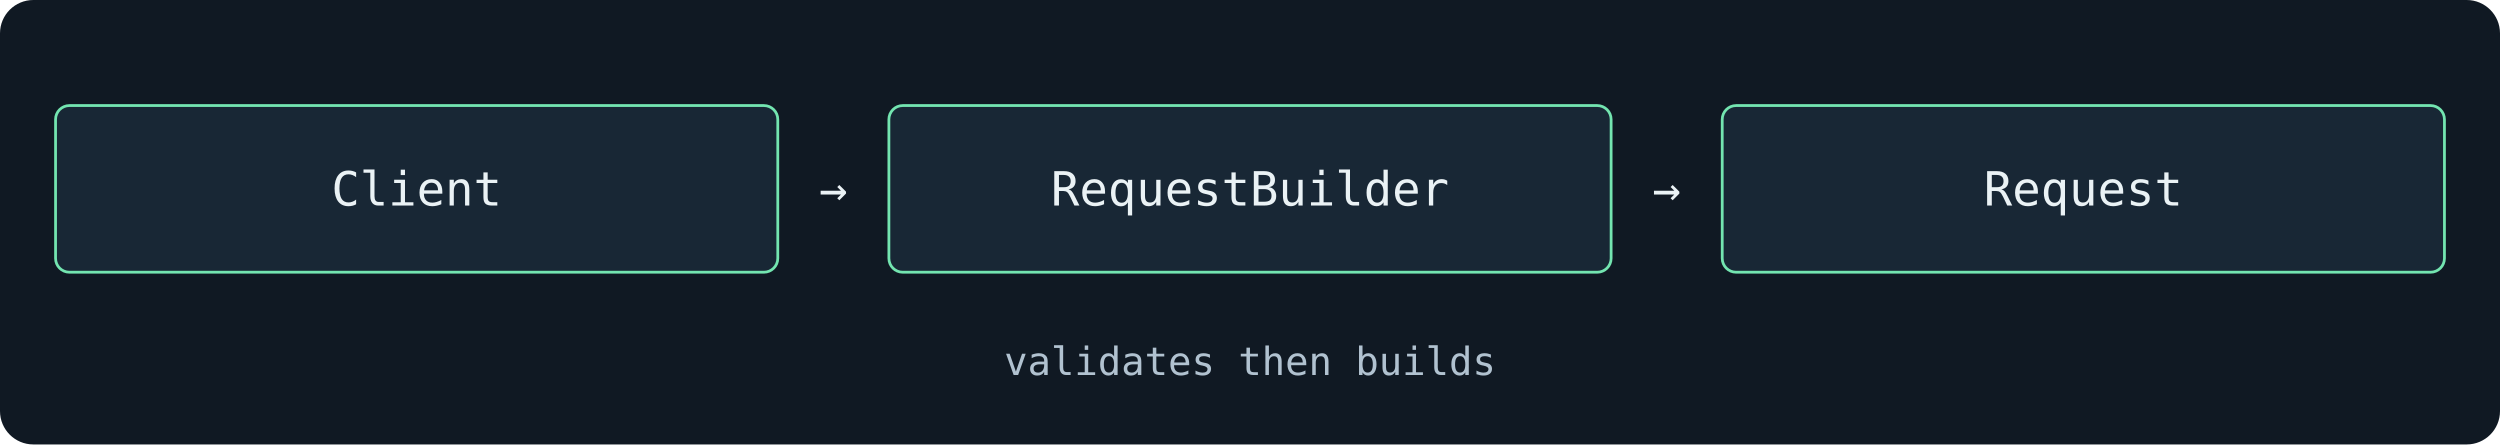
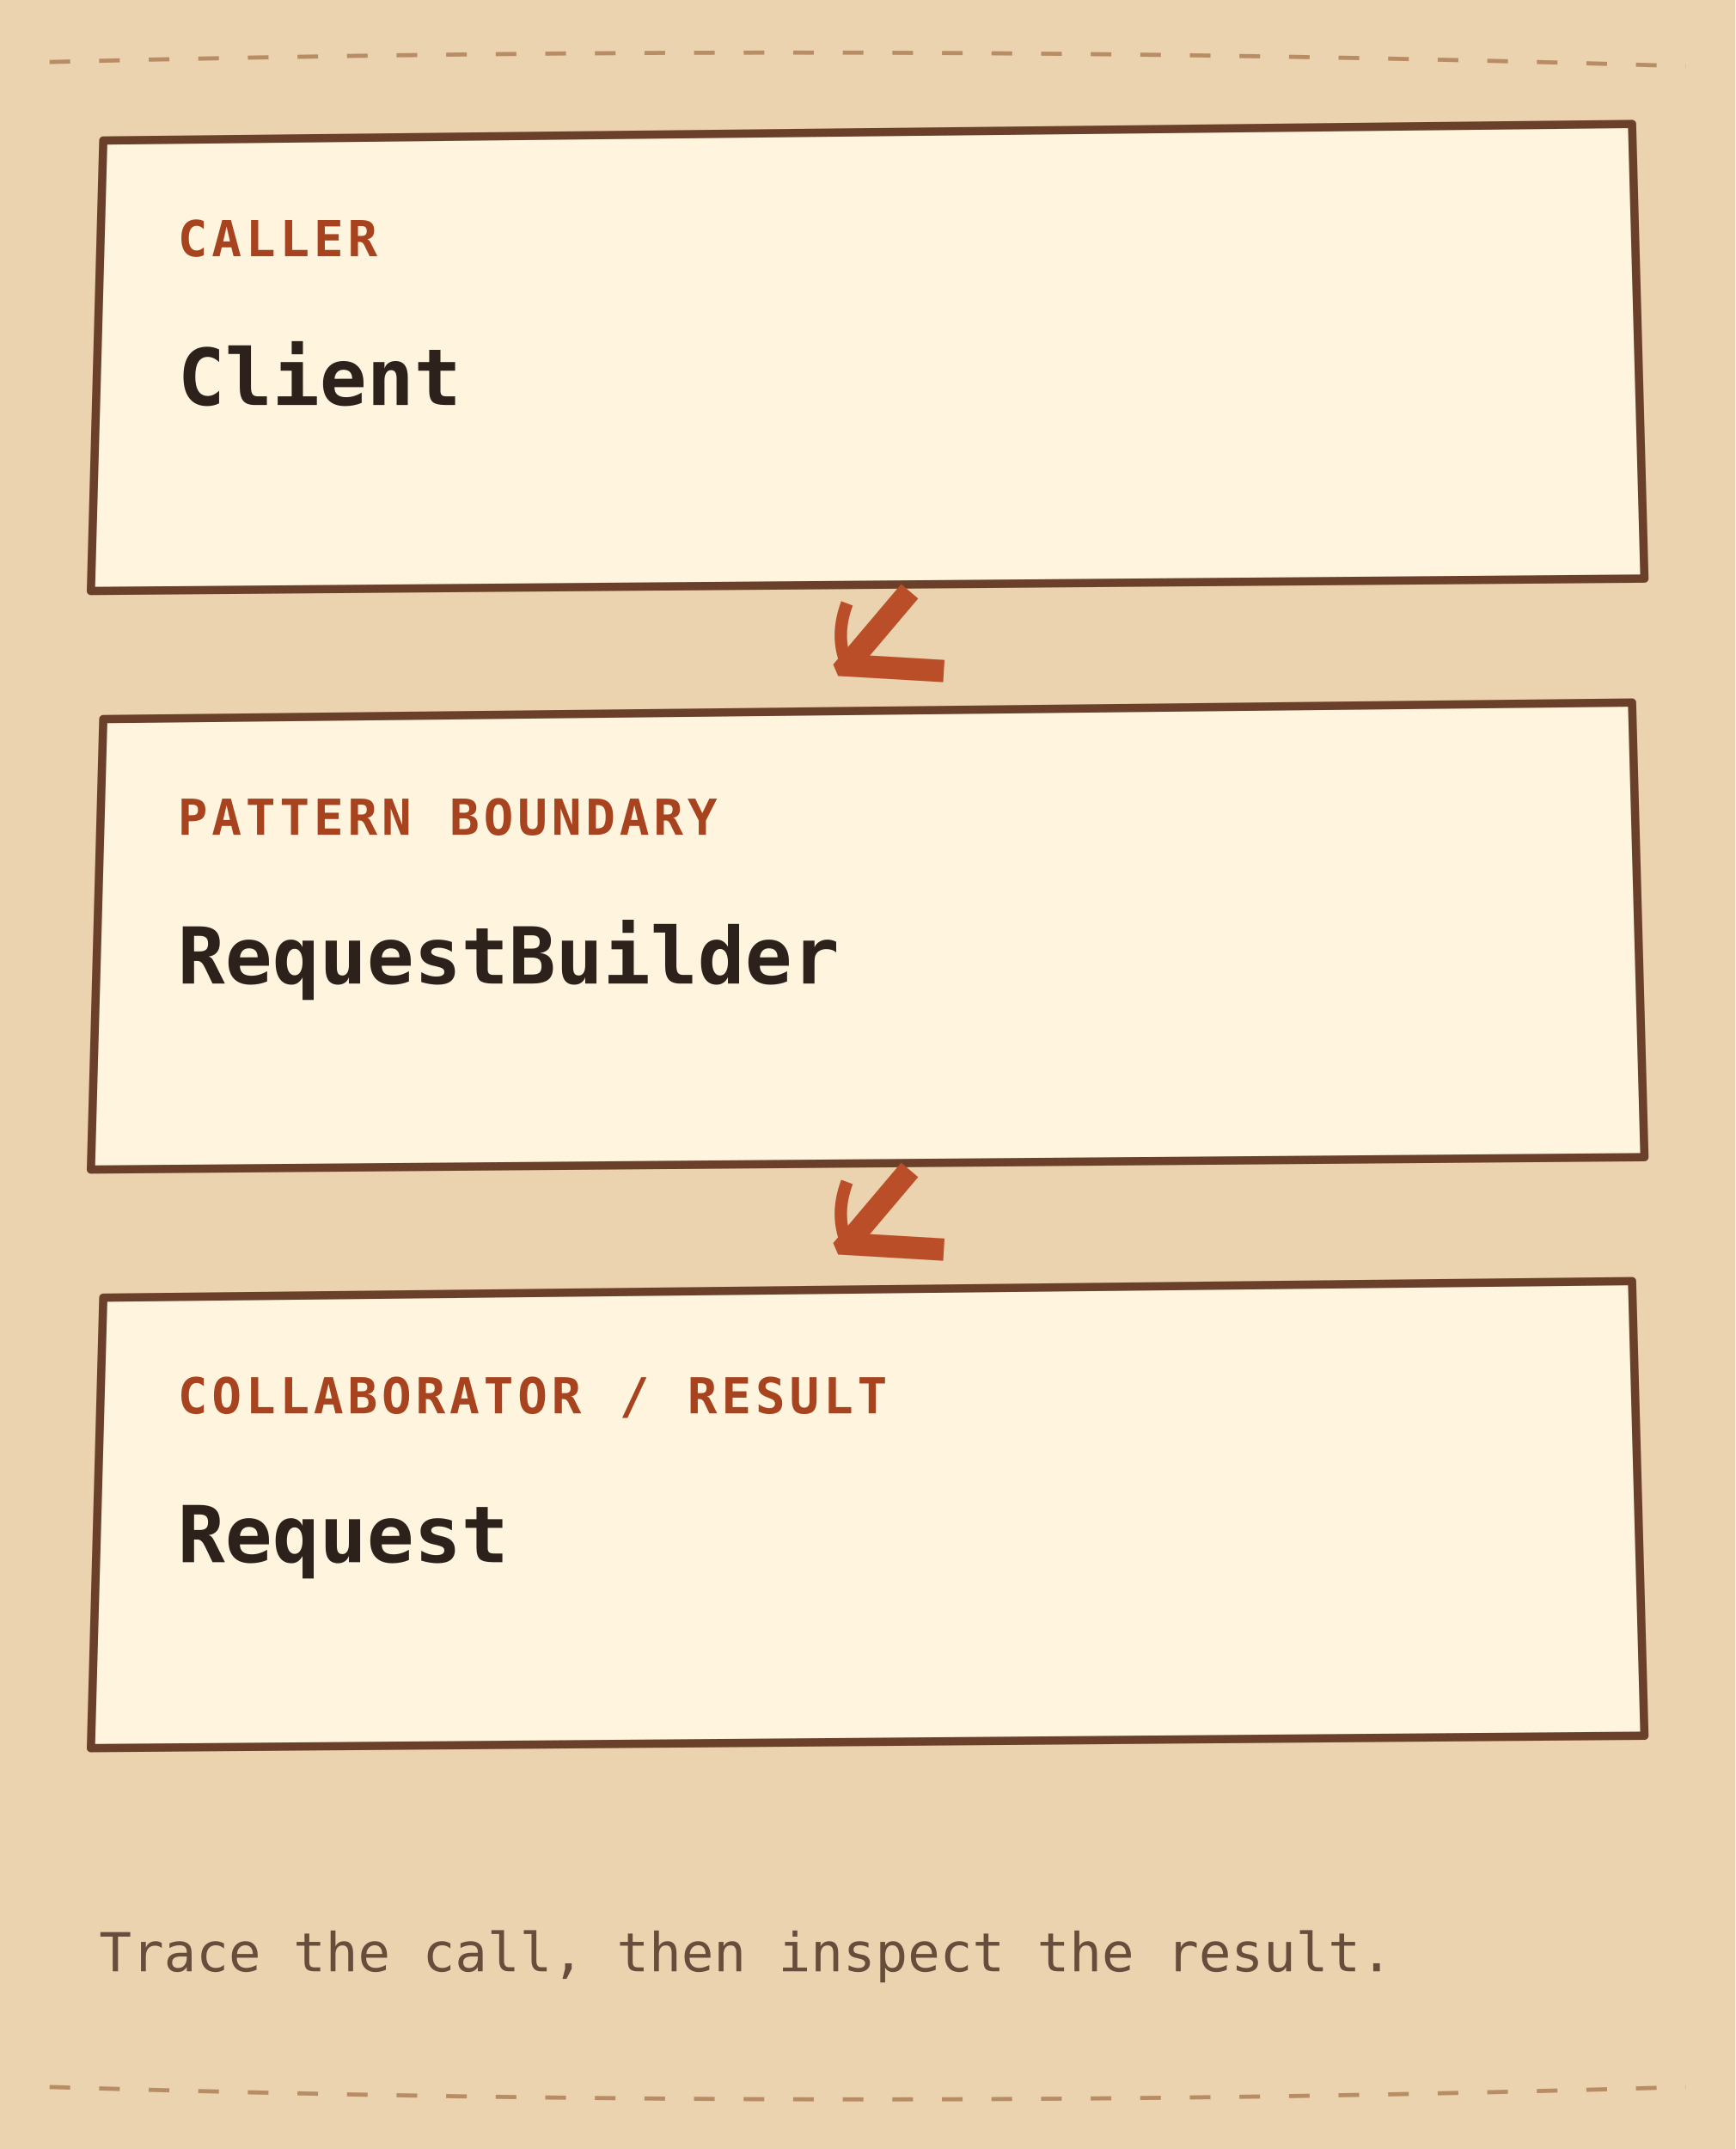
- <svg xmlns="http://www.w3.org/2000/svg" viewBox="0 0 900 160" role="img" aria-labelledby="title desc">
-   <rect width="900" height="160" rx="12" fill="#101923" />
-   <g font-family="monospace" font-size="17" text-anchor="middle" fill="#eaf2f5">
-     <rect x="20" y="38" width="260" height="60" rx="5" fill="#182735" stroke="#73e5b0" />
-     <text x="150" y="74">Client</text>
-     <rect x="320" y="38" width="260" height="60" rx="5" fill="#182735" stroke="#73e5b0" />
-     <text x="450" y="74">RequestBuilder</text>
-     <rect x="620" y="38" width="260" height="60" rx="5" fill="#182735" stroke="#73e5b0" />
-     <text x="750" y="74">Request</text>
-     <text x="300" y="74">→</text>
-     <text x="600" y="74">→</text>
-     <text x="450" y="135" font-size="14" fill="#b1c2d0">validates then builds</text>
-   </g>
+ <svg xmlns="http://www.w3.org/2000/svg" viewBox="0 0 420 520" role="img" aria-labelledby="title desc">
+   <defs>
+     <marker id="arrow" markerWidth="9" markerHeight="9" refX="4.5" refY="8" orient="auto">
+       <path d="M1 1 L4.5 8 L8 1" fill="none" stroke="#b94e28" stroke-width="1.8" />
+     </marker>
+   </defs>
+   <style>.role{font:700 12px ui-monospace,monospace;letter-spacing:1px;fill:#a84320}.name{font:600 19px ui-monospace,monospace;fill:#2d211b}.note{font:13px ui-monospace,monospace;fill:#674d3c}</style>
+   <rect width="420" height="520" fill="#ead3ae" />
+   <path d="M12 15 Q210 10 408 16 M12 505 Q210 511 408 505" fill="none" stroke="#b88d65" stroke-width="1" stroke-dasharray="5 7" />
+   <path d="M25 34 L395 30 L398 140 L22 143 Z" fill="#fff5df" stroke="#6b402b" stroke-width="2" stroke-linejoin="round" />
+   <text x="43" y="62" class="role">CALLER</text>
+   <text x="43" y="98" class="name">Client</text>
+   <path d="M205 146 q-3 8 0 15" fill="none" stroke="#b94e28" stroke-width="3" marker-end="url(#arrow)" />
+   <path d="M25 174 L395 170 L398 280 L22 283 Z" fill="#fff5df" stroke="#6b402b" stroke-width="2" stroke-linejoin="round" />
+   <text x="43" y="202" class="role">PATTERN BOUNDARY</text>
+   <text x="43" y="238" class="name">RequestBuilder</text>
+   <path d="M205 286 q-3 8 0 15" fill="none" stroke="#b94e28" stroke-width="3" marker-end="url(#arrow)" />
+   <path d="M25 314 L395 310 L398 420 L22 423 Z" fill="#fff5df" stroke="#6b402b" stroke-width="2" stroke-linejoin="round" />
+   <text x="43" y="342" class="role">COLLABORATOR / RESULT</text>
+   <text x="43" y="378" class="name">Request</text>
+   <text x="24" y="477" class="note">Trace the call, then inspect the result.</text>
</svg>
